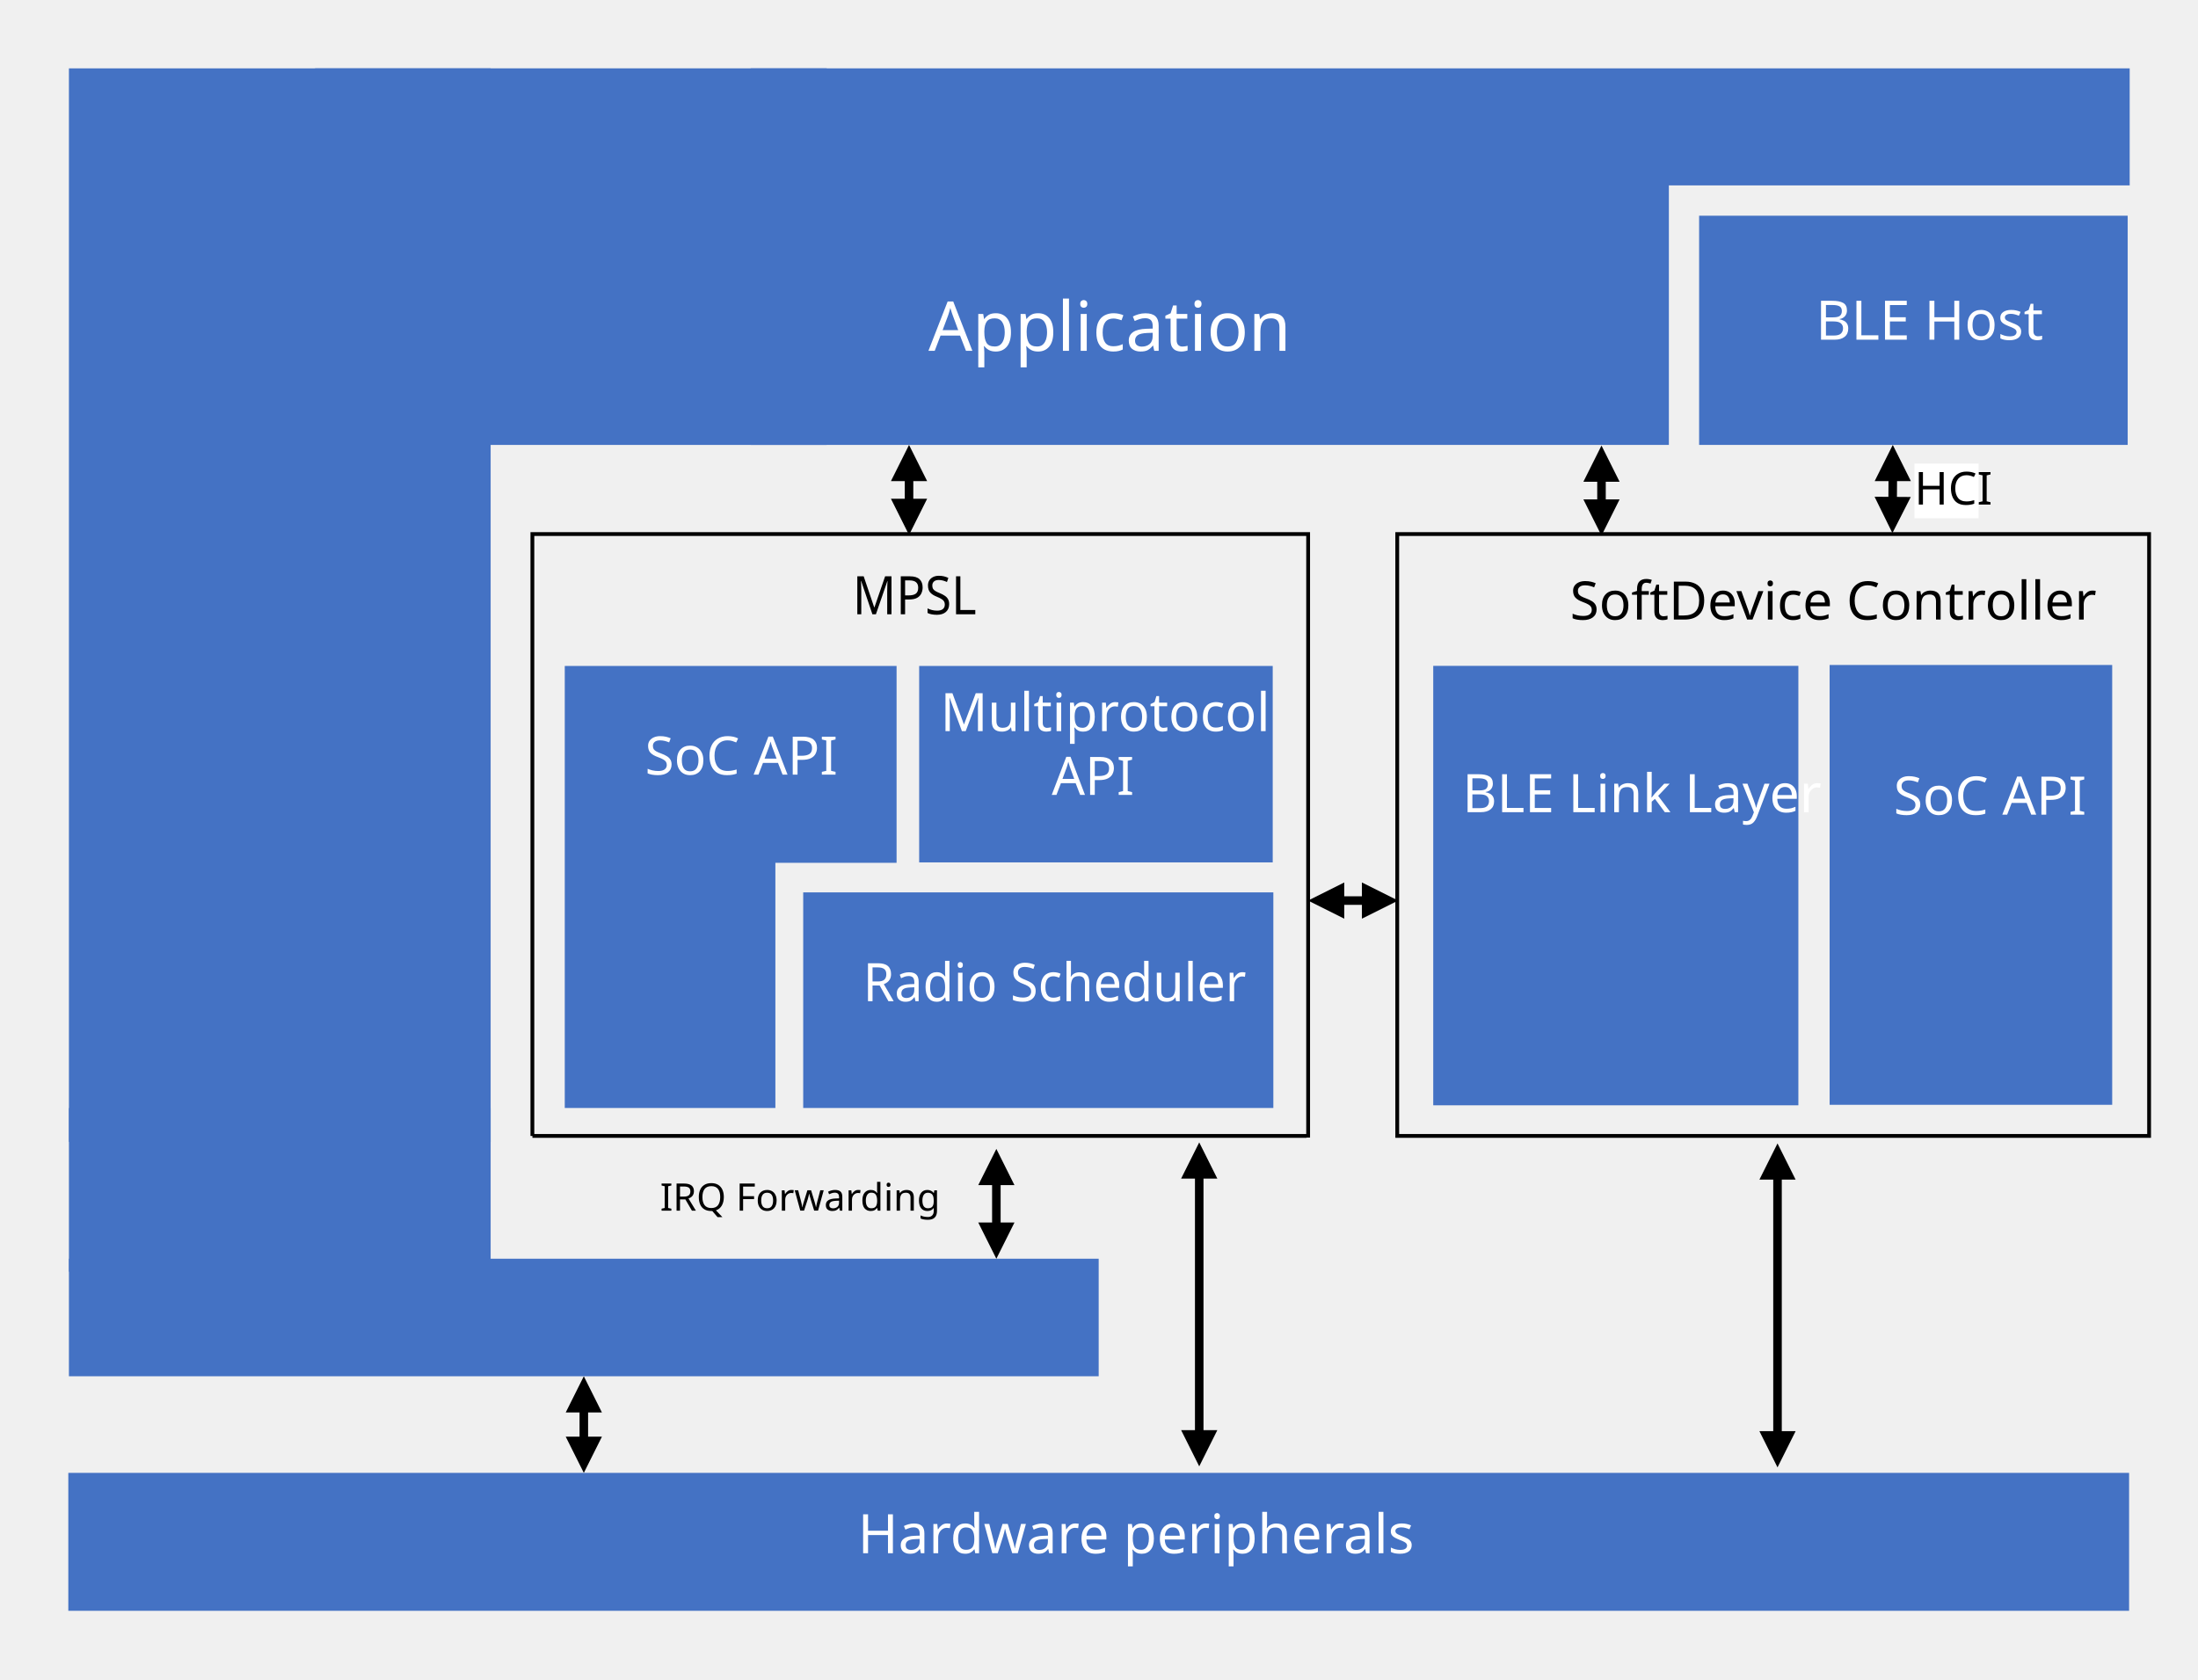
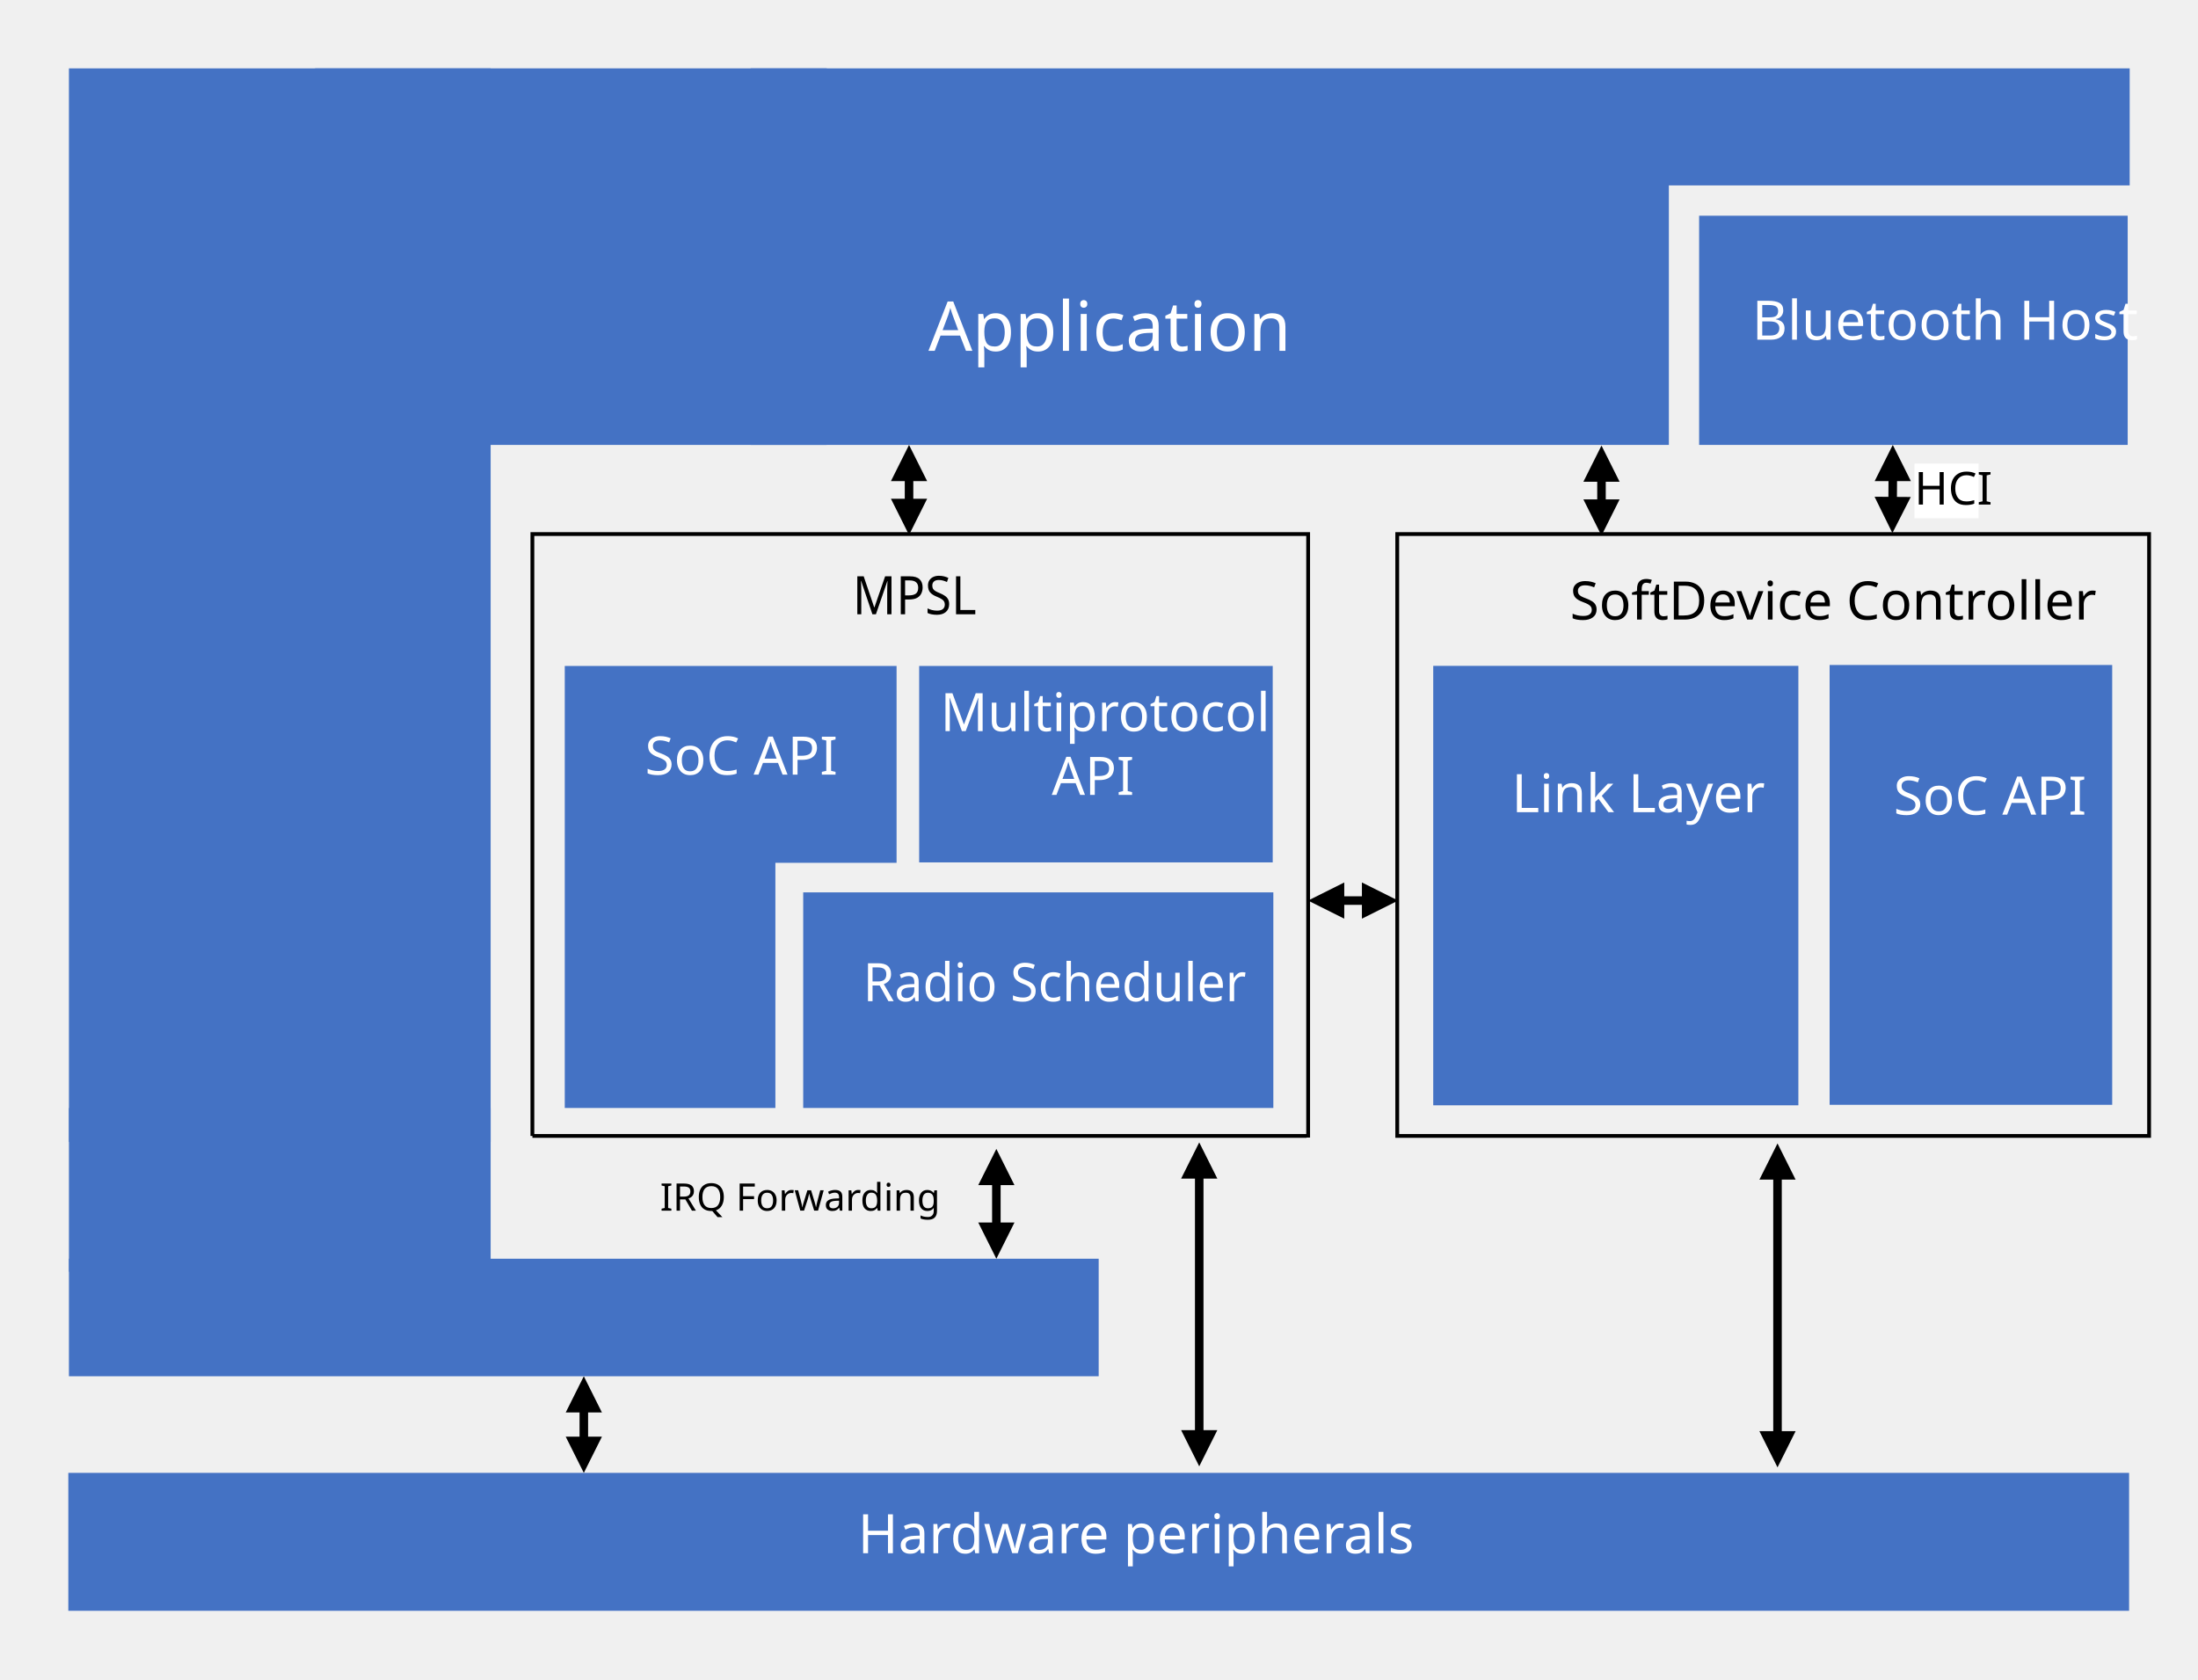
<svg xmlns="http://www.w3.org/2000/svg" xmlns:ns1="http://www.openswatchbook.org/uri/2009/osb" xmlns:xlink="http://www.w3.org/1999/xlink" width="8.043in" height="6.145in" viewBox="0 0 579.106 442.423" xml:space="preserve" color-interpolation-filters="sRGB" class="st16" version="1.1" id="svg5021">
  <style type="text/css" id="style4840">
	
		.st1 {fill:#4472c4;stroke:none;stroke-linecap:round;stroke-linejoin:round;stroke-width:0.75}
		.st2 {stroke:none;stroke-linecap:round;stroke-linejoin:round;stroke-width:0.75}
		.st3 {fill:#ffffff;font-family:Calibri;font-size:1.511em}
		.st4 {marker-end:url(#mrkr4-17);marker-start:url(#mrkr4-15);stroke:#000000;stroke-linecap:round;stroke-linejoin:round;stroke-width:2.25}
		.st5 {fill:#000000;fill-opacity:1;stroke:#000000;stroke-opacity:1;stroke-width:0.472}
		.st6 {fill:#ffffff;stroke:none;stroke-linecap:butt;stroke-width:7.2}
		.st7 {fill:#000000;font-family:Calibri;font-size:1em}
		.st8 {fill:#ffffff;font-family:Calibri;font-size:1.196em}
		.st9 {fill:none;stroke:none;stroke-width:0.25}
		.st10 {fill:#000000;font-family:Calibri;font-size:1.167em}
		.st11 {fill:none;stroke:#000000;stroke-dasharray:5.25,5.25;stroke-width:1.75}
		.st12 {fill:#feffff;font-family:Calibri;font-size:1.167em}
		.st13 {font-size:1em}
		.st14 {fill:#ffffff;font-family:Calibri;font-size:1.167em}
		.st15 {fill:#000000;font-family:Calibri;font-size:0.833em}
		.st16 {fill:none;fill-rule:evenodd;font-size:12px;overflow:visible;stroke-linecap:square;stroke-miterlimit:3}
	
	</style>
  <defs id="Markers">
    <linearGradient id="linearGradient7124" ns1:paint="solid">
      <stop style="stop-color:#000000;stop-opacity:1;" offset="0" id="stop7122" />
    </linearGradient>
    <linearGradient id="linearGradient6394" ns1:paint="solid">
      <stop style="stop-color:#ffffff;stop-opacity:1;" offset="0" id="stop6392" />
    </linearGradient>
    <g id="lend4">
      <path d="M 2 1 L 0 0 L 2 -1 L 2 1 " style="stroke:none" id="path4842" />
    </g>
    <marker id="mrkr4-15" class="st5" refX="4.08" orient="auto" markerUnits="strokeWidth" overflow="visible">
      <use xlink:href="#lend4" transform="scale(2.12) " id="use4845" />
    </marker>
    <marker id="mrkr4-17" class="st5" refX="-4.24" orient="auto" markerUnits="strokeWidth" overflow="visible">
      <use xlink:href="#lend4" transform="scale(-2.12,-2.12) " id="use4848" />
    </marker>
    <marker style="overflow:visible" id="mrkr4-15-8" class="st5" refX="4.08" orient="auto" markerUnits="strokeWidth" overflow="visible">
      <use height="100%" width="100%" y="0" x="0" xlink:href="#lend4" transform="scale(2.12)" id="use4845-8" />
    </marker>
    <marker style="overflow:visible" id="mrkr4-17-2" class="st5" refX="-4.24" orient="auto" markerUnits="strokeWidth" overflow="visible">
      <use height="100%" width="100%" y="0" x="0" xlink:href="#lend4" transform="scale(-2.12)" id="use4848-3" />
    </marker>
    <marker style="overflow:visible" id="mrkr4-15-7" class="st5" refX="4.08" orient="auto" markerUnits="strokeWidth" overflow="visible">
      <use height="100%" width="100%" y="0" x="0" xlink:href="#lend4" transform="scale(2.12)" id="use4845-4" />
    </marker>
    <marker style="overflow:visible" id="mrkr4-17-3" class="st5" refX="-4.24" orient="auto" markerUnits="strokeWidth" overflow="visible">
      <use height="100%" width="100%" y="0" x="0" xlink:href="#lend4" transform="scale(-2.12)" id="use4848-5" />
    </marker>
    <marker style="overflow:visible" id="mrkr4-15-6" class="st5" refX="4.08" orient="auto" markerUnits="strokeWidth" overflow="visible">
      <use height="100%" width="100%" y="0" x="0" xlink:href="#lend4" transform="scale(2.12)" id="use4845-6" />
    </marker>
    <marker style="overflow:visible" id="mrkr4-17-0" class="st5" refX="-4.24" orient="auto" markerUnits="strokeWidth" overflow="visible">
      <use height="100%" width="100%" y="0" x="0" xlink:href="#lend4" transform="scale(-2.12)" id="use4848-4" />
    </marker>
    <linearGradient xlink:href="#linearGradient6394" id="linearGradient7118" gradientUnits="userSpaceOnUse" gradientTransform="translate(-307.5705,-8.172566)" x1="480.41" y1="201.101" x2="677.783" y2="201.101" />
    <linearGradient xlink:href="#linearGradient6394" id="linearGradient8907" gradientUnits="userSpaceOnUse" gradientTransform="translate(-81.63201,4.089599)" x1="480.41" y1="201.101" x2="677.783" y2="201.101" />
    <linearGradient xlink:href="#linearGradient6394" id="linearGradient8915" gradientUnits="userSpaceOnUse" gradientTransform="translate(-10.87786,4.00763)" x1="480.41" y1="201.101" x2="677.783" y2="201.101" />
  </defs>
  <g id="g5019">
    <g id="shape28-1" transform="matrix(0.8024167,0,0,1,197.7818,-325.202)" style="stroke-width:0.999">
      <path d="m 452.79,343.2 v 30.84 H 301.48 v 68.38 H 0 V 343.2 Z" class="st1" id="path4856" style="fill:#4472c4;stroke:none;stroke-width:0.749;stroke-linecap:round;stroke-linejoin:round" />
    </g>
    <g id="shape30-3" transform="translate(18.1596,-141.559)">
      <path d="M0 159.56 L0 442.42 L111.11 442.42 L111.11 159.56 L0 159.56 L0 159.56 Z" class="st1" id="path4861" />
    </g>
    <g id="shape37-5" transform="translate(222.6461,-347.1506)">
      <path d="M 127.5,425.86 H 0 v 16.56 h 127.5 v -16.56" class="st2" id="path4868" style="stroke:none;stroke-width:0.75;stroke-linecap:round;stroke-linejoin:round" />
      <text x="21.97" y="439.58" class="st3" id="text4870" style="font-size:18.133px;font-family:Calibri;fill:#ffffff">Application</text>
    </g>
    <g id="shape38-9" transform="translate(232.4134,-325.202)">
      <path d="m 7.09,451.6 v 0.36 4.65" class="st4" id="path4875" style="stroke:#000000;stroke-width:2.25;stroke-linecap:round;stroke-linejoin:round;marker-start:url(#mrkr4-15);marker-end:url(#mrkr4-17)" />
    </g>
    <g id="shape39-18" transform="translate(505.7595,-325.202)">
      <path d="m -7.07,451.6 v 0.36 l -0.03,4.15" class="st4" id="path4882" style="stroke:#000000;stroke-width:2.25;stroke-linecap:round;stroke-linejoin:round;marker-start:url(#mrkr4-15);marker-end:url(#mrkr4-17)" />
      <rect x="-1.365" y="447.344" width="16.899" height="14.4" class="st6" id="rect4884" style="fill:#ffffff;stroke:none;stroke-width:7.2;stroke-linecap:butt" />
      <text x="-1.37" y="458.14" class="st7" id="text4886" style="font-size:12px;font-family:Calibri;fill:#000000">HCI</text>
    </g>
    <g id="shape42-27" transform="translate(146.73,-79.7974)">
      <path d="M7.09 451.6 L7.09 451.96 L7.09 458.34" class="st4" id="path4891" />
    </g>
    <g id="shape43-34" transform="translate(18.1596,-79.7974)">
      <path d="M0 411.45 L0 442.42 L271.31 442.42 L271.31 411.45 L0 411.45 L0 411.45 Z" class="st1" id="path4896" />
    </g>
    <g id="shape44-36" transform="translate(18.1596,-107.348)">
      <path d="M0 399.3 L0 442.42 L111.11 442.42 L111.11 399.3 L0 399.3 L0 399.3 Z" class="st1" id="path4901" />
    </g>
    <g id="shape10-38" transform="matrix(0.801599,0,0,1,447.6668,-325.202)">
      <path d="m 0,382.03 v 60.39 h 140.86 v -60.39 z" class="st1" id="path4906" style="fill:#4472c4;stroke:none;stroke-width:0.75;stroke-linecap:round;stroke-linejoin:round" />
    </g>
    <g id="shape12-40" transform="translate(474.504,-350.677)">
      <path d="M 58.82,429.31 H 0 v 13.11 h 58.82 v -13.11" class="st2" id="path4913" style="stroke:none;stroke-width:0.75;stroke-linecap:round;stroke-linejoin:round" />
-       <text x="3.89" y="440.17" class="st8" id="text4915" style="font-size:14.356px;font-family:Calibri;fill:#ffffff">BLE Host</text>
+       <text x="-12.89" y="440.17" class="st8" id="text4915" style="font-size:14.356px;font-family:Calibri;fill:#ffffff">Bluetooth Host</text>
    </g>
    <g id="shape45-44" transform="translate(350.4919,-275.8291)">
      <rect x="0" y="427.325" width="249.622" height="15.099" class="st9" id="rect4922" style="fill:none;stroke:none;stroke-width:0.25" />
      <text x="63.13" y="439.07" class="st10" id="text4924" style="font-size:14px;font-family:Calibri;fill:#000000">SoftDevice Controller</text>
    </g>
    <g id="group50-49" transform="translate(148.798,-150.487)">
			</g>
    <g id="group53-50" transform="translate(290.458,-215.197)">
			</g>
    <g id="group55-51" transform="translate(18,-18)">
      <g id="shape3-52">
        <path d="M0 406.08 L0 442.42 L542.95 442.42 L542.95 406.08 L0 406.08 L0 406.08 Z" class="st1" id="path4942" />
      </g>
      <g id="shape5-54" transform="translate(201.53,-12.115)">
        <path d="M139.89 427.7 L0 427.7 L0 442.42 L139.89 442.42 L139.89 427.7" class="st2" id="path4949" />
        <text x="6.49" y="439.37" class="st8" id="text4951">Hardware peripherals</text>
      </g>
    </g>
    <g id="shape18-58" transform="matrix(0.7305794,0,0,1,242.1741,-215.197)">
      <path d="m 0,390.66 v 51.76 h 127.5 v -51.76 z" class="st1" id="path4959" style="fill:#4472c4;stroke:none;stroke-width:0.75;stroke-linecap:round;stroke-linejoin:round" />
      <text x="6.609" y="472.573" class="st12" id="text4963" style="font-size:16.222px;font-family:Calibri;fill:#feffff;stroke-width:1.159" transform="scale(1.158743,0.8630042)">Multiprotocol <tspan x="41.256" dy="19.467" class="st13" id="tspan4961" style="font-size:16.222px;stroke-width:1.159">API</tspan>
      </text>
    </g>
    <g id="shape23-62" transform="matrix(0.685676,0,0,1,148.798,-150.487)">
      <path d="m 127.5,325.95 v 51.87 H 80.93 v 64.6 H 0 V 325.95 Z" class="st1" id="path4970" style="fill:#4472c4;stroke:none;stroke-width:0.75;stroke-linecap:round;stroke-linejoin:round" />
      <text x="350.015" y="368.259" class="st12" id="text4972-5" style="font-size:14.516px;font-family:Calibri;fill:#fdfefe;stroke-width:1.037;opacity:1;stroke:#fdfdfd;stroke-opacity:1;fill-opacity:1;" transform="scale(1.036889,0.9644236)">SoC API</text>
    </g>
    <g id="group66-65" transform="matrix(0.5709453,0,0,1,211.6195,-150.487)">
      <g id="shape15-66">
        <path d="m 0,385.61 v 56.81 h 216.95 v -56.81 z" class="st1" id="path4981" style="fill:#4472c4;stroke:none;stroke-width:0.75;stroke-linecap:round;stroke-linejoin:round" />
      </g>
      <g id="shape66-68">
        <text x="62.54" y="418.22" class="st14" id="text4984" style="font-size:14px;font-family:Calibri;fill:#ffffff" />
      </g>
      <text xml:space="preserve" style="font-style:normal;font-variant:normal;font-weight:normal;font-stretch:normal;font-size:18.047px;line-height:1.25;font-family:Calibri;-inkscape-font-specification:'Calibri, Normal';font-variant-ligatures:normal;font-variant-caps:normal;font-variant-numeric:normal;font-feature-settings:normal;text-align:start;letter-spacing:0px;word-spacing:0px;writing-mode:lr-tb;text-anchor:start;fill:#ffffff;fill-opacity:1;stroke:none;stroke-width:0.967" x="21.444" y="534.029" id="text6443" transform="scale(1.28904,0.7757711)">
        <tspan id="tspan6441" x="21.444" y="534.029" style="font-style:normal;font-variant:normal;font-weight:normal;font-stretch:normal;font-size:18.047px;font-family:Calibri;-inkscape-font-specification:'Calibri, Normal';font-variant-ligatures:normal;font-variant-caps:normal;font-variant-numeric:normal;font-feature-settings:normal;text-align:start;writing-mode:lr-tb;text-anchor:start;fill:#ffffff;fill-opacity:1;stroke-width:0.967">Radio Scheduler</tspan>
      </text>
    </g>
    <g id="shape69-73" transform="translate(308.8699,-141.4206)">
      <path d="m 7.09,451.6 v 0.36 66.28" class="st4" id="path4999" style="stroke:#000000;stroke-width:2.25;stroke-linecap:round;stroke-linejoin:round;marker-start:url(#mrkr4-15);marker-end:url(#mrkr4-17)" />
    </g>
    <g id="group73-80" transform="translate(170.079,-110.77)">
      <g id="shape56-81" transform="translate(99.5212,-28.9327)">
        <path d="M-7.09 451.6 L-7.09 451.96 L-7.09 461.82" class="st4" id="path5006" />
      </g>
      <g id="shape70-88" transform="translate(-2.69291,-8.28525)">
        <rect x="0" y="427.664" width="76.252" height="14.759" class="st9" id="rect5013" />
        <text x="6.51" y="438.04" class="st15" id="text5015">IRQ Forwarding</text>
      </g>
    </g>
    <g id="shape10-38-9" transform="matrix(0.6829727,0,0,1.917393,377.6141,-557.0655)" style="stroke-width:0.996">
      <g id="g6368" style="stroke-width:0.996">
        <path style="fill:#4472c4;stroke:none;stroke-width:0.747;stroke-linecap:round;stroke-linejoin:round" id="path4906-7" class="st1" d="m 0,382.03 v 60.39 h 140.86 v -60.39 z" />
      </g>
    </g>
    <text style="font-size:12px;font-family:Calibri;fill:#feffff;stroke-width:1" x="428.027" y="211.997" class="st12" id="text4963-3">
      <tspan style="font-size:12px;stroke-width:1" x="457.927" class="st13" id="tspan4961-7" />
    </text>
    <text xml:space="preserve" style="font-style:normal;font-weight:normal;font-size:30px;line-height:1.25;font-family:sans-serif;letter-spacing:0px;word-spacing:0px;fill:url(#linearGradient8915);fill-opacity:1;stroke:none;stroke-width:0.75" x="385.305" y="213.988" id="text6390">
-       <tspan id="tspan6388" x="385.305" y="213.988" style="font-style:normal;font-variant:normal;font-weight:normal;font-stretch:normal;font-size:14px;font-family:Calibri;-inkscape-font-specification:'Calibri, Normal';font-variant-ligatures:normal;font-variant-caps:normal;font-variant-numeric:normal;font-feature-settings:normal;text-align:start;writing-mode:lr-tb;text-anchor:start;fill:url(#linearGradient8915);fill-opacity:1;stroke-width:0.75">BLE Link Layer</tspan>
+       <tspan id="tspan6388" x="398.305" y="213.988" style="font-style:normal;font-variant:normal;font-weight:normal;font-stretch:normal;font-size:14px;font-family:Calibri;-inkscape-font-specification:'Calibri, Normal';font-variant-ligatures:normal;font-variant-caps:normal;font-variant-numeric:normal;font-feature-settings:normal;text-align:start;writing-mode:lr-tb;text-anchor:start;fill:url(#linearGradient8915);fill-opacity:1;stroke-width:0.75">Link Layer</tspan>
    </text>
    <g id="shape45-44-7" transform="matrix(0.9013777,0,0,1,128.0121,-276.0851)">
      <rect x="0" y="427.325" width="249.622" height="15.099" class="st9" id="rect4922-1" style="fill:none;stroke:none;stroke-width:0.25" />
      <text x="107.214" y="437.925" class="st10" id="text4924-6" style="font-size:14px;font-family:Calibri;fill:#000000">MPSL</text>
    </g>
    <g id="shape38-9-6" transform="rotate(90,290.2964,520.4878)">
      <path d="m 7.09,451.6 v 0.36 4.65" class="st4" id="path4875-1" style="stroke:#000000;stroke-width:2.25;stroke-linecap:round;stroke-linejoin:round;marker-start:url(#mrkr4-15);marker-end:url(#mrkr4-17)" />
    </g>
    <g id="shape10-38-3" transform="matrix(0.9570256,0,0,1.643081,83.00502,-609.711)">
      <path d="m 0,382.03 v 60.39 h 140.86 v -60.39 z" class="st1" id="path4906-1" style="fill:#4472c4;stroke:none;stroke-width:0.75;stroke-linecap:round;stroke-linejoin:round" />
    </g>
    <g id="shape38-9-8" transform="translate(414.855,-325.034)">
      <path d="m 7.09,451.6 v 0.36 4.65" class="st4" id="path4875-7" style="stroke:#000000;stroke-width:2.25;stroke-linecap:round;stroke-linejoin:round;marker-start:url(#mrkr4-15-7);marker-end:url(#mrkr4-17-3)" />
    </g>
    <g id="shape69-73-2" transform="translate(461.2303,-141.15)">
      <path d="m 7.09,451.6 v 0.36 66.28" class="st4" id="path4999-8" style="stroke:#000000;stroke-width:2.25;stroke-linecap:round;stroke-linejoin:round;marker-start:url(#mrkr4-15);marker-end:url(#mrkr4-17)" />
    </g>
    <g id="shape10-38-9-8" transform="matrix(0.5285235,0,0,1.919069,482.0506,-557.9364)" style="stroke-width:0.995">
      <g id="g6368-6" style="stroke-width:0.995">
        <path style="fill:#4472c4;stroke:none;stroke-width:0.746;stroke-linecap:round;stroke-linejoin:round" id="path4906-7-0" class="st1" d="m 0,382.03 v 60.39 h 140.86 v -60.39 z" />
      </g>
    </g>
    <text xml:space="preserve" style="font-style:normal;font-weight:normal;font-size:30px;line-height:1.25;font-family:sans-serif;letter-spacing:0px;word-spacing:0px;fill:url(#linearGradient8907);fill-opacity:1;stroke:none;stroke-width:0.75" x="498.902" y="214.643" id="text6390-8">
      <tspan id="tspan6388-0" x="498.902" y="214.643" style="font-style:normal;font-variant:normal;font-weight:normal;font-stretch:normal;font-size:14px;font-family:Calibri;-inkscape-font-specification:'Calibri, Normal';font-variant-ligatures:normal;font-variant-caps:normal;font-variant-numeric:normal;font-feature-settings:normal;text-align:start;writing-mode:lr-tb;text-anchor:start;fill:url(#linearGradient8907);fill-opacity:1;stroke-width:0.75">SoC API</tspan>
    </text>
    <text xml:space="preserve" style="font-style:normal;font-weight:normal;font-size:30px;line-height:1.25;font-family:sans-serif;letter-spacing:0px;word-spacing:0px;fill:url(#linearGradient7118);fill-opacity:1;stroke:none;stroke-width:0.75" x="169.91" y="204.098" id="text6390-8-1">
      <tspan id="tspan6388-0-1" x="169.91" y="204.098" style="font-style:normal;font-variant:normal;font-weight:normal;font-stretch:normal;font-size:14px;font-family:Calibri;-inkscape-font-specification:'Calibri, Normal';font-variant-ligatures:normal;font-variant-caps:normal;font-variant-numeric:normal;font-feature-settings:normal;text-align:start;writing-mode:lr-tb;text-anchor:start;fill:url(#linearGradient7118);fill-opacity:1;stroke-width:0.75">SoC API</tspan>
    </text>
    <rect style="opacity:1;fill:none;fill-opacity:1;stroke:#000000;stroke-width:1;stroke-miterlimit:3;stroke-dasharray:2.999, 1;stroke-dashoffset:0;stroke-opacity:1;paint-order:markers stroke fill" id="rect7120" width="198.091" height="158.588" x="368.13" y="140.706" />
    <rect style="opacity:1;fill:none;fill-opacity:1;stroke:#000000;stroke-width:1;stroke-miterlimit:3;stroke-dasharray:2.999, 1;stroke-dashoffset:0;stroke-opacity:1;paint-order:markers stroke fill" id="rect7120-2" width="204.389" height="158.588" x="140.267" y="140.706" />
  </g>
</svg>
